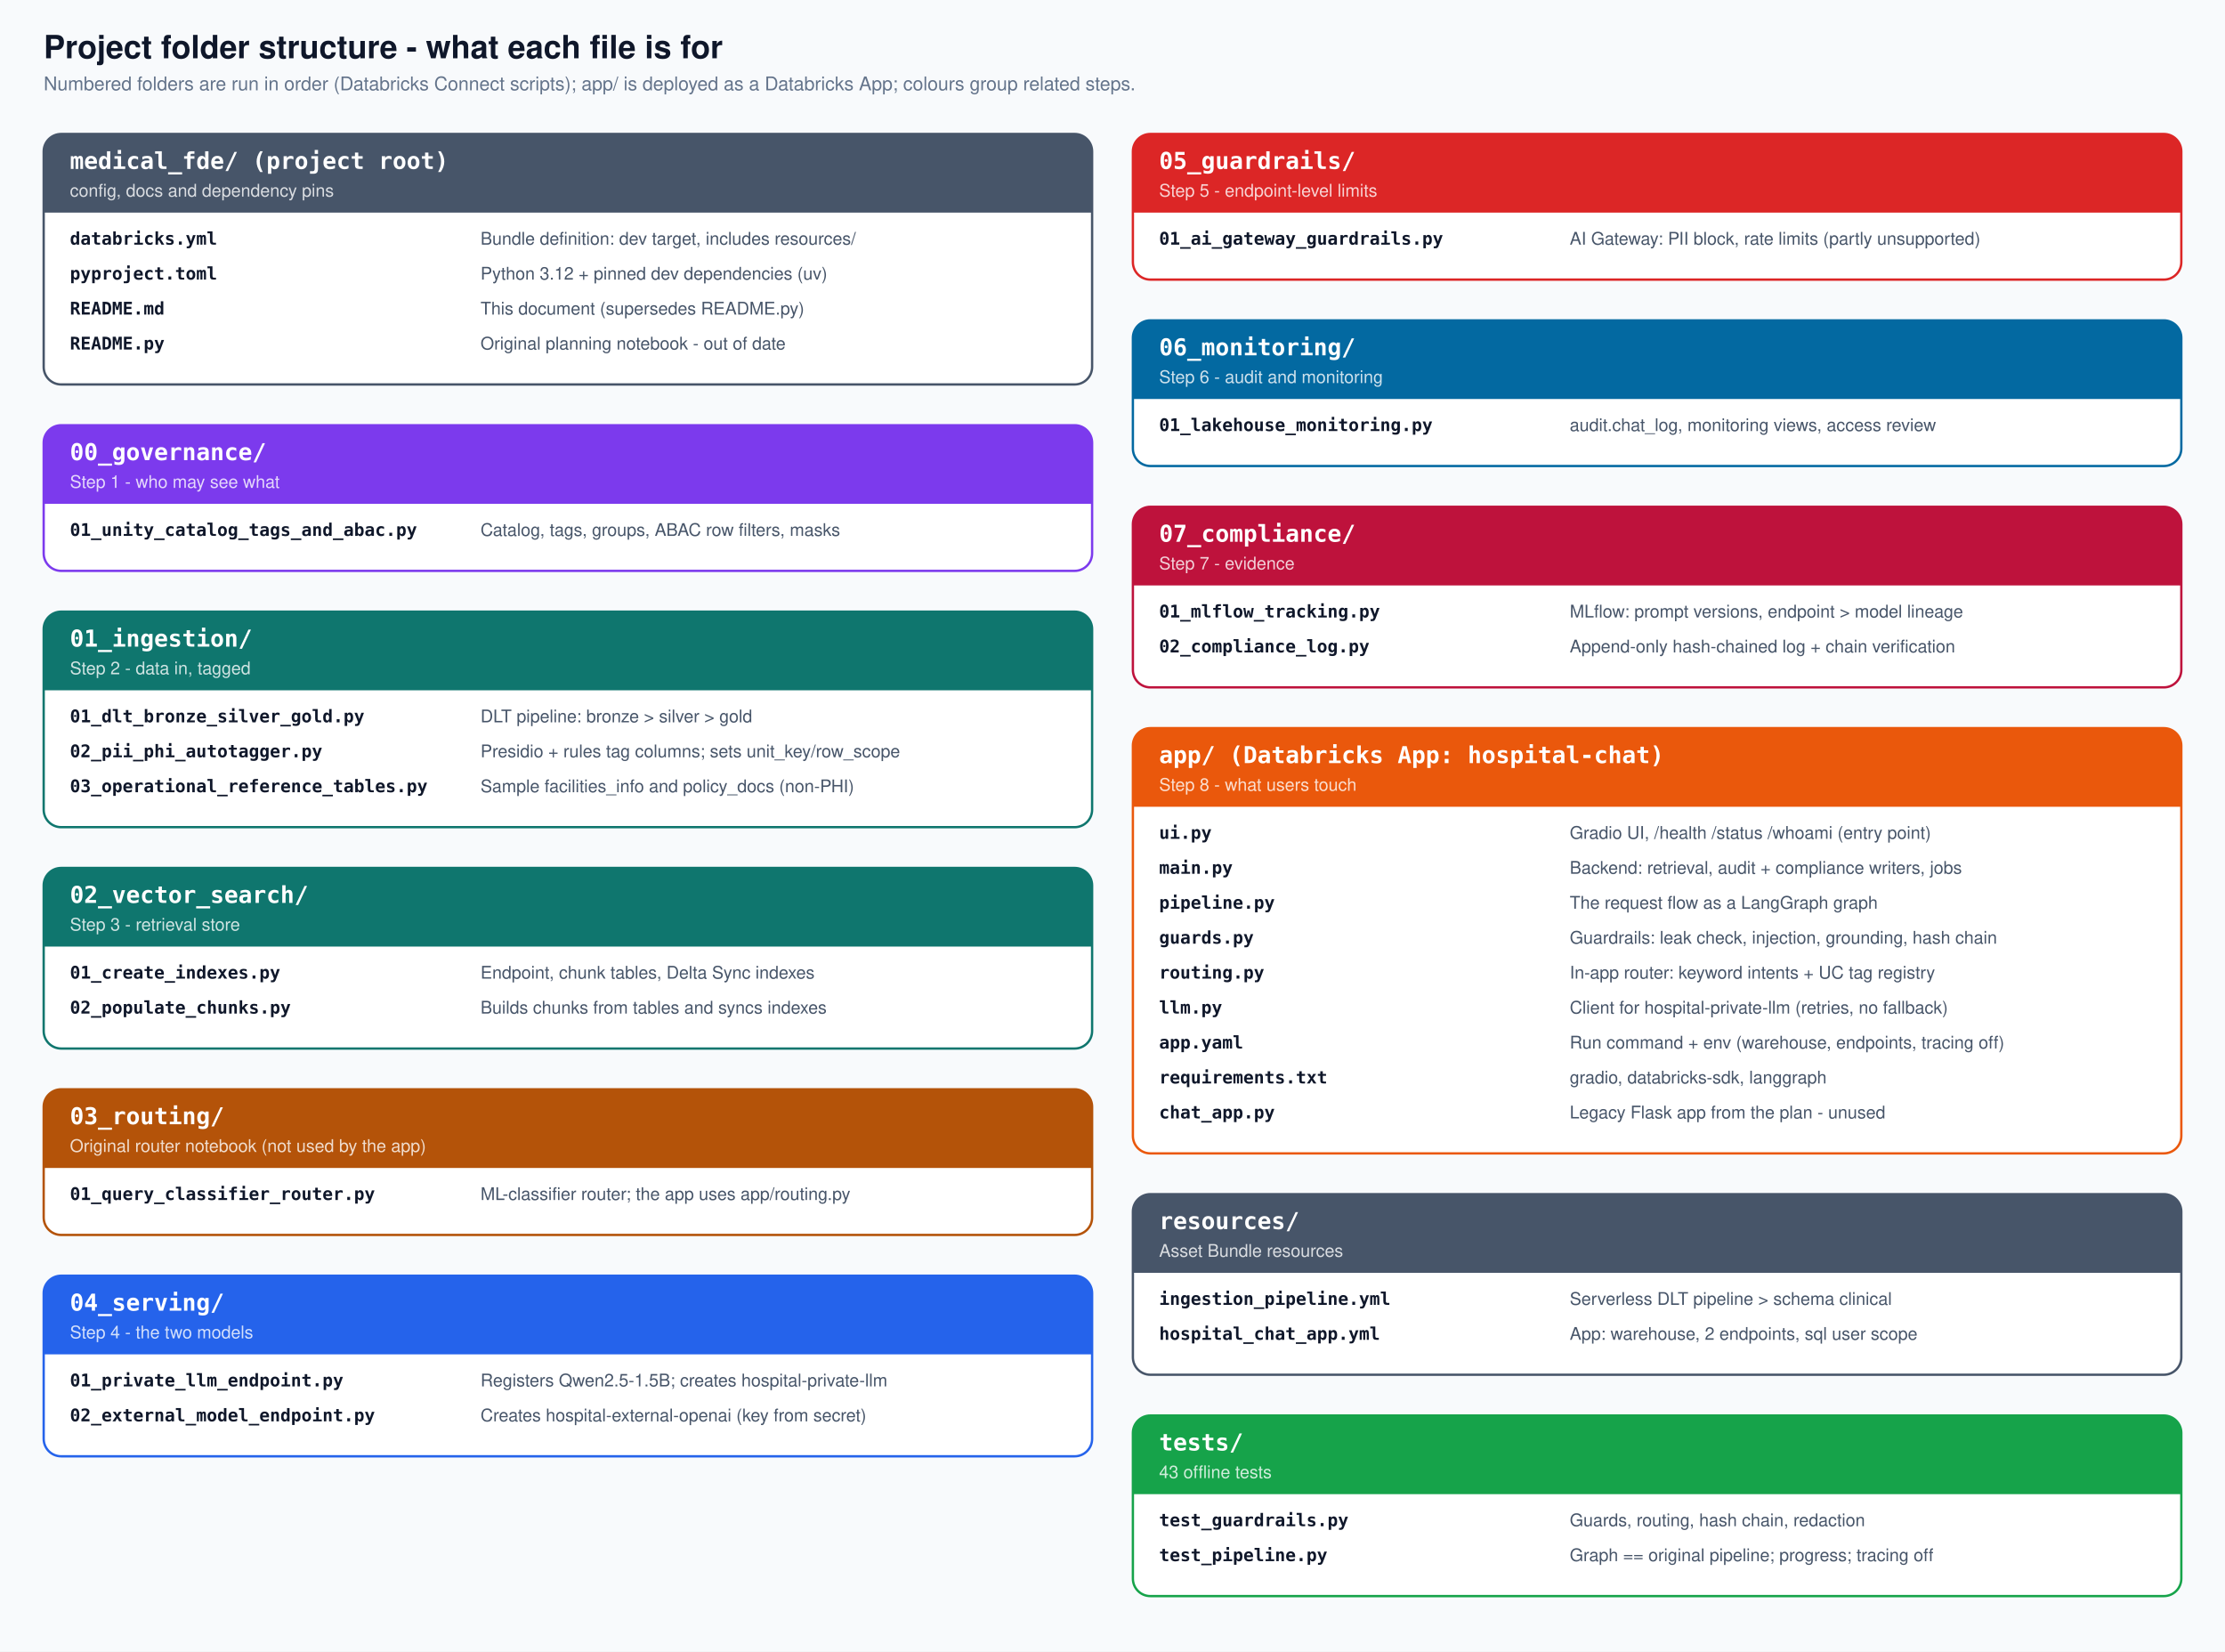
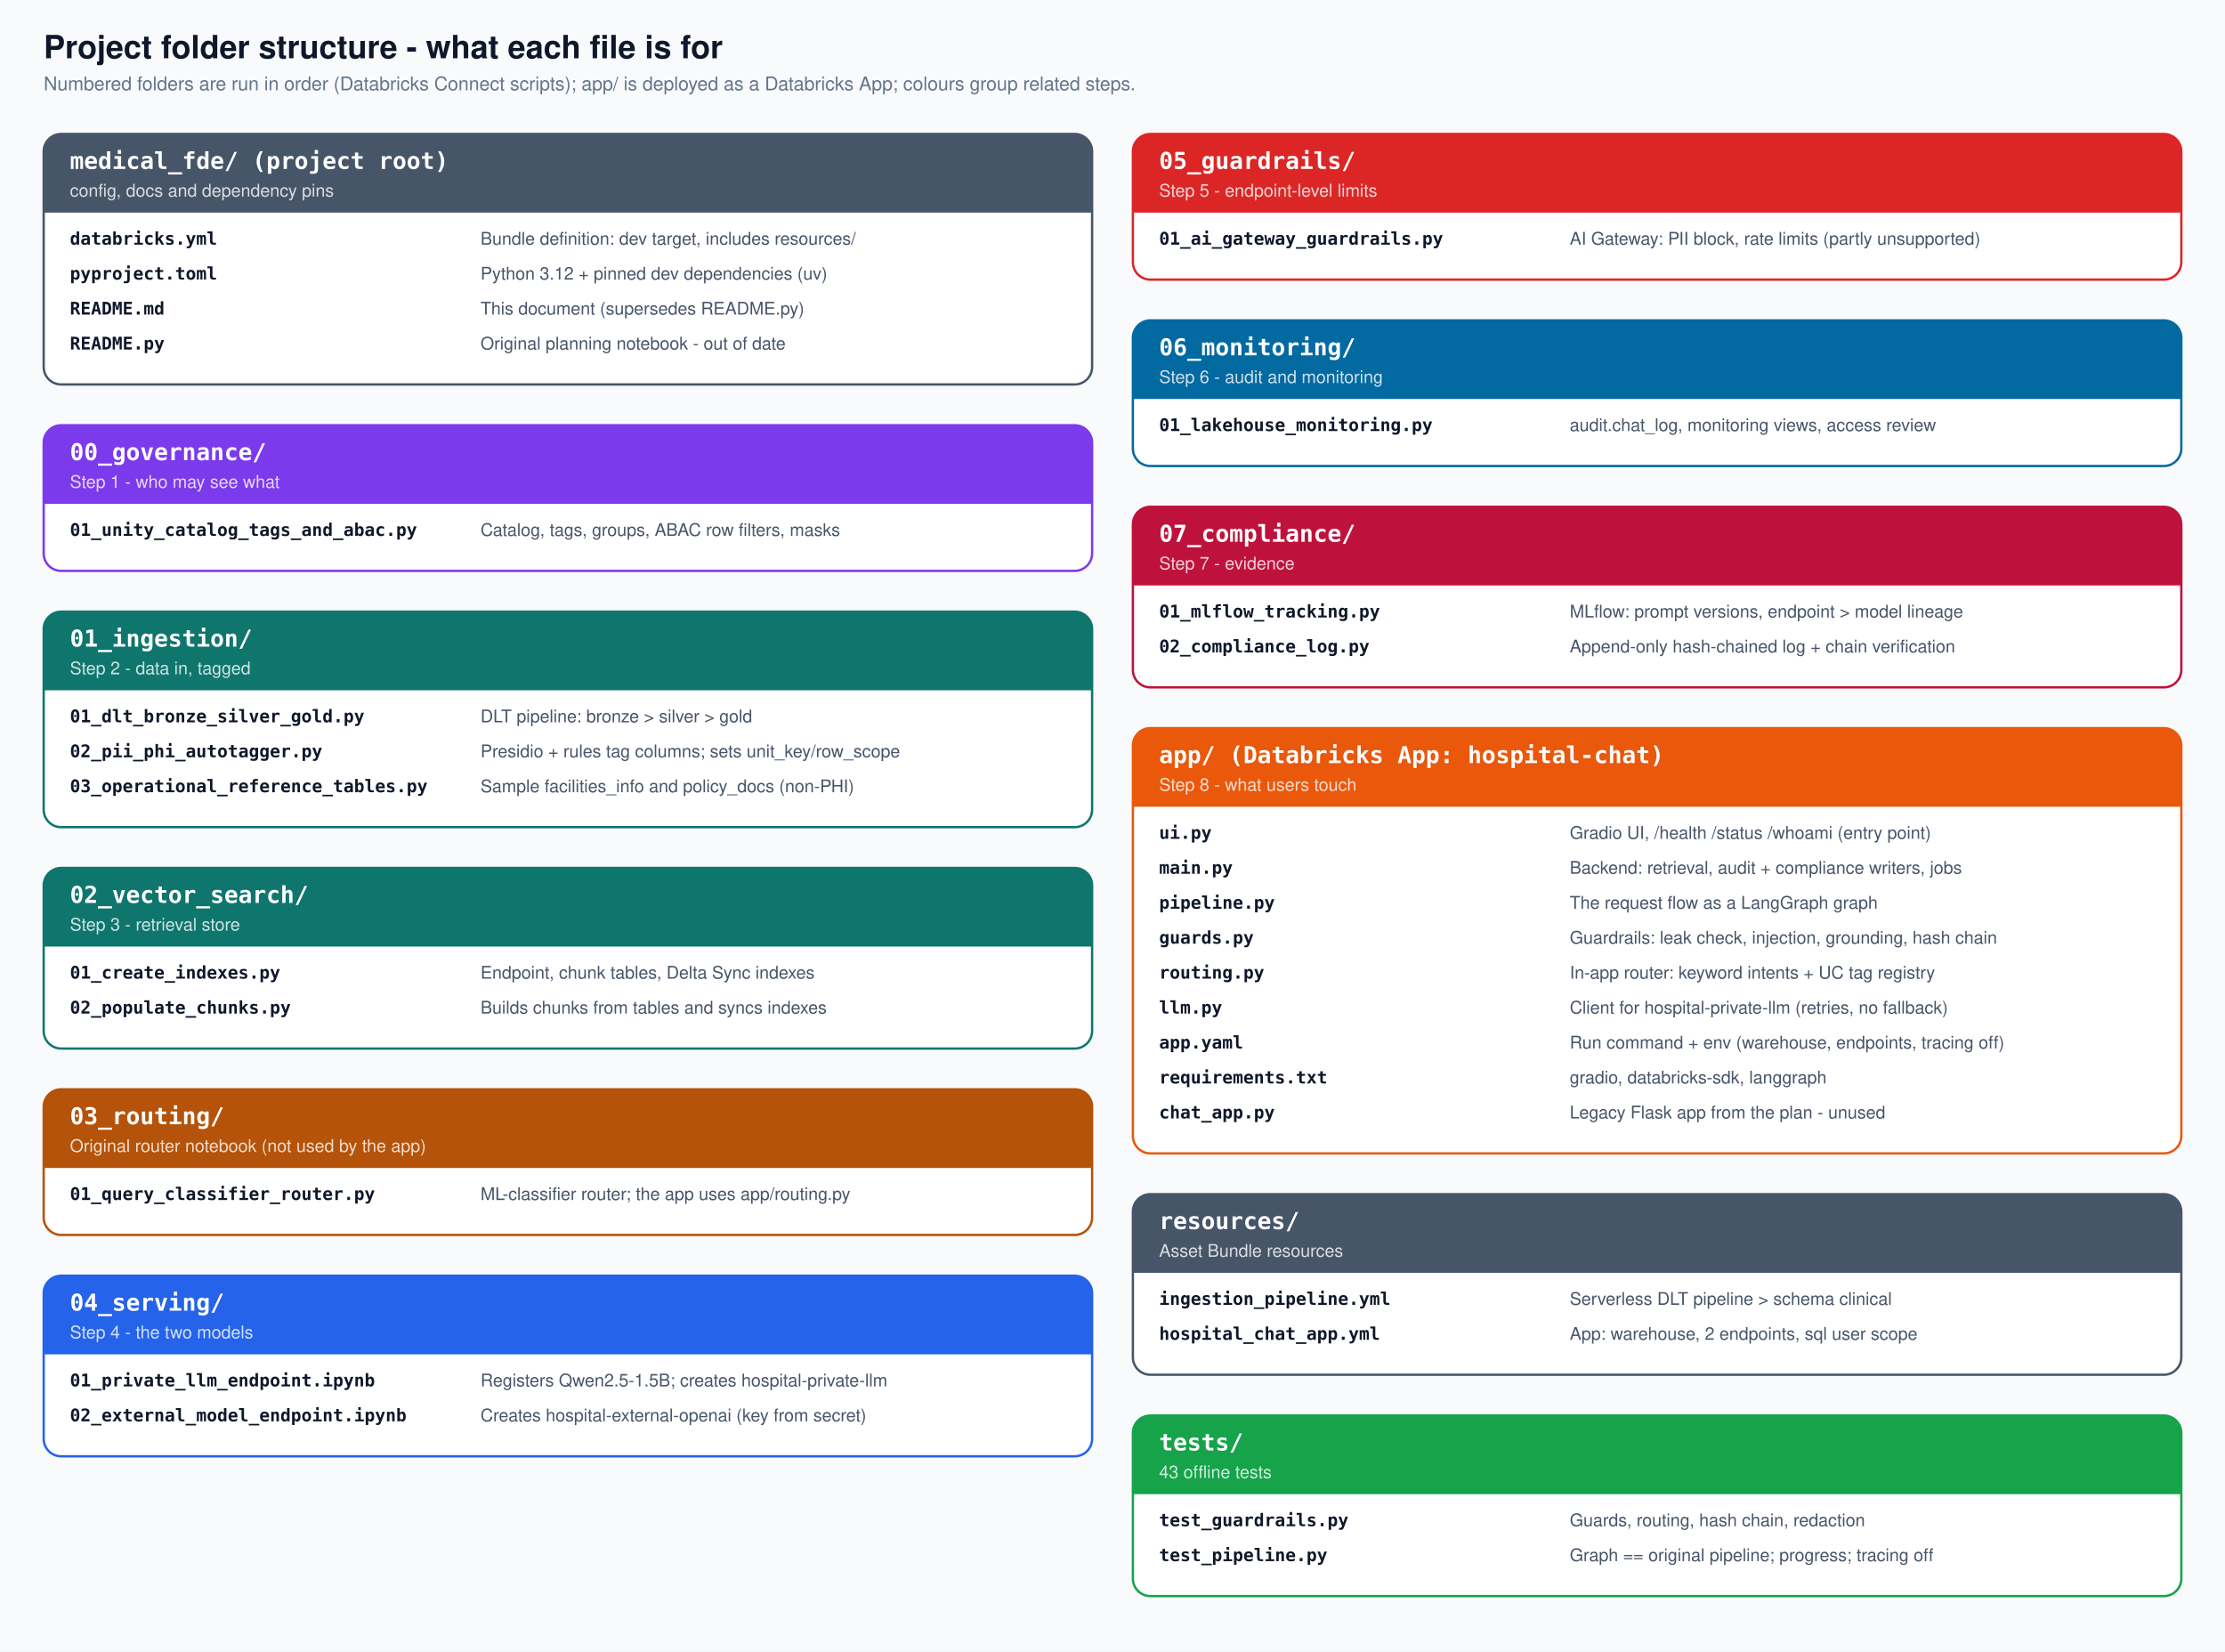
<svg xmlns="http://www.w3.org/2000/svg" viewBox="0 0 1528 1134" width="1528" height="1134" font-family="-apple-system,Segoe UI,Helvetica,Arial,sans-serif">
  <rect width="1528" height="1134" fill="#f8fafc" />
  <text x="30" y="40" font-size="22" font-weight="700" fill="#0f172a">Project folder structure - what each file is for</text>
  <text x="30" y="62" font-size="13" fill="#64748b">Numbered folders are run in order (Databricks Connect scripts); app/ is deployed as a Databricks App; colours group related steps.</text>
  <rect x="30" y="92" width="720" height="172" rx="12" fill="#ffffff" stroke="#475569" stroke-width="1.6" />
  <path d="M30 104 a12 12 0 0 1 12 -12 h696 a12 12 0 0 1 12 12 v42 h-720 z" fill="#475569" />
  <text x="48" y="116" font-size="16" font-weight="700" fill="#ffffff" font-family="ui-monospace,Menlo,Consolas,monospace">medical_fde/  (project root)</text>
  <text x="48" y="135" font-size="12" fill="#ffffffcc">config, docs and dependency pins</text>
  <text x="48" y="168" font-size="12" font-weight="600" fill="#0f172a" font-family="ui-monospace,Menlo,Consolas,monospace">databricks.yml</text>
  <text x="330" y="168" font-size="12" fill="#475569">Bundle definition: dev target, includes resources/</text>
  <text x="48" y="192" font-size="12" font-weight="600" fill="#0f172a" font-family="ui-monospace,Menlo,Consolas,monospace">pyproject.toml</text>
  <text x="330" y="192" font-size="12" fill="#475569">Python 3.12 + pinned dev dependencies (uv)</text>
  <text x="48" y="216" font-size="12" font-weight="600" fill="#0f172a" font-family="ui-monospace,Menlo,Consolas,monospace">README.md</text>
  <text x="330" y="216" font-size="12" fill="#475569">This document (supersedes README.py)</text>
  <text x="48" y="240" font-size="12" font-weight="600" fill="#0f172a" font-family="ui-monospace,Menlo,Consolas,monospace">README.py</text>
  <text x="330" y="240" font-size="12" fill="#475569">Original planning notebook - out of date</text>
  <rect x="30" y="292" width="720" height="100" rx="12" fill="#ffffff" stroke="#7c3aed" stroke-width="1.6" />
  <path d="M30 304 a12 12 0 0 1 12 -12 h696 a12 12 0 0 1 12 12 v42 h-720 z" fill="#7c3aed" />
  <text x="48" y="316" font-size="16" font-weight="700" fill="#ffffff" font-family="ui-monospace,Menlo,Consolas,monospace">00_governance/</text>
  <text x="48" y="335" font-size="12" fill="#ffffffcc">Step 1 - who may see what</text>
  <text x="48" y="368" font-size="12" font-weight="600" fill="#0f172a" font-family="ui-monospace,Menlo,Consolas,monospace">01_unity_catalog_tags_and_abac.py</text>
  <text x="330" y="368" font-size="12" fill="#475569">Catalog, tags, groups, ABAC row filters, masks</text>
  <rect x="30" y="420" width="720" height="148" rx="12" fill="#ffffff" stroke="#0f766e" stroke-width="1.6" />
  <path d="M30 432 a12 12 0 0 1 12 -12 h696 a12 12 0 0 1 12 12 v42 h-720 z" fill="#0f766e" />
  <text x="48" y="444" font-size="16" font-weight="700" fill="#ffffff" font-family="ui-monospace,Menlo,Consolas,monospace">01_ingestion/</text>
  <text x="48" y="463" font-size="12" fill="#ffffffcc">Step 2 - data in, tagged</text>
  <text x="48" y="496" font-size="12" font-weight="600" fill="#0f172a" font-family="ui-monospace,Menlo,Consolas,monospace">01_dlt_bronze_silver_gold.py</text>
  <text x="330" y="496" font-size="12" fill="#475569">DLT pipeline: bronze &gt; silver &gt; gold</text>
  <text x="48" y="520" font-size="12" font-weight="600" fill="#0f172a" font-family="ui-monospace,Menlo,Consolas,monospace">02_pii_phi_autotagger.py</text>
  <text x="330" y="520" font-size="12" fill="#475569">Presidio + rules tag columns; sets unit_key/row_scope</text>
  <text x="48" y="544" font-size="12" font-weight="600" fill="#0f172a" font-family="ui-monospace,Menlo,Consolas,monospace">03_operational_reference_tables.py</text>
  <text x="330" y="544" font-size="12" fill="#475569">Sample facilities_info and policy_docs (non-PHI)</text>
  <rect x="30" y="596" width="720" height="124" rx="12" fill="#ffffff" stroke="#0f766e" stroke-width="1.6" />
  <path d="M30 608 a12 12 0 0 1 12 -12 h696 a12 12 0 0 1 12 12 v42 h-720 z" fill="#0f766e" />
  <text x="48" y="620" font-size="16" font-weight="700" fill="#ffffff" font-family="ui-monospace,Menlo,Consolas,monospace">02_vector_search/</text>
  <text x="48" y="639" font-size="12" fill="#ffffffcc">Step 3 - retrieval store</text>
  <text x="48" y="672" font-size="12" font-weight="600" fill="#0f172a" font-family="ui-monospace,Menlo,Consolas,monospace">01_create_indexes.py</text>
  <text x="330" y="672" font-size="12" fill="#475569">Endpoint, chunk tables, Delta Sync indexes</text>
  <text x="48" y="696" font-size="12" font-weight="600" fill="#0f172a" font-family="ui-monospace,Menlo,Consolas,monospace">02_populate_chunks.py</text>
  <text x="330" y="696" font-size="12" fill="#475569">Builds chunks from tables and syncs indexes</text>
  <rect x="30" y="748" width="720" height="100" rx="12" fill="#ffffff" stroke="#b45309" stroke-width="1.6" />
  <path d="M30 760 a12 12 0 0 1 12 -12 h696 a12 12 0 0 1 12 12 v42 h-720 z" fill="#b45309" />
  <text x="48" y="772" font-size="16" font-weight="700" fill="#ffffff" font-family="ui-monospace,Menlo,Consolas,monospace">03_routing/</text>
  <text x="48" y="791" font-size="12" fill="#ffffffcc">Original router notebook (not used by the app)</text>
  <text x="48" y="824" font-size="12" font-weight="600" fill="#0f172a" font-family="ui-monospace,Menlo,Consolas,monospace">01_query_classifier_router.py</text>
  <text x="330" y="824" font-size="12" fill="#475569">ML-classifier router; the app uses app/routing.py</text>
  <rect x="30" y="876" width="720" height="124" rx="12" fill="#ffffff" stroke="#2563eb" stroke-width="1.6" />
  <path d="M30 888 a12 12 0 0 1 12 -12 h696 a12 12 0 0 1 12 12 v42 h-720 z" fill="#2563eb" />
  <text x="48" y="900" font-size="16" font-weight="700" fill="#ffffff" font-family="ui-monospace,Menlo,Consolas,monospace">04_serving/</text>
  <text x="48" y="919" font-size="12" fill="#ffffffcc">Step 4 - the two models</text>
-   <text x="48" y="952" font-size="12" font-weight="600" fill="#0f172a" font-family="ui-monospace,Menlo,Consolas,monospace">01_private_llm_endpoint.py</text>
+   <text x="48" y="952" font-size="12" font-weight="600" fill="#0f172a" font-family="ui-monospace,Menlo,Consolas,monospace">01_private_llm_endpoint.ipynb</text>
  <text x="330" y="952" font-size="12" fill="#475569">Registers Qwen2.5-1.5B; creates hospital-private-llm</text>
-   <text x="48" y="976" font-size="12" font-weight="600" fill="#0f172a" font-family="ui-monospace,Menlo,Consolas,monospace">02_external_model_endpoint.py</text>
+   <text x="48" y="976" font-size="12" font-weight="600" fill="#0f172a" font-family="ui-monospace,Menlo,Consolas,monospace">02_external_model_endpoint.ipynb</text>
  <text x="330" y="976" font-size="12" fill="#475569">Creates hospital-external-openai (key from secret)</text>
  <rect x="778" y="92" width="720" height="100" rx="12" fill="#ffffff" stroke="#dc2626" stroke-width="1.6" />
  <path d="M778 104 a12 12 0 0 1 12 -12 h696 a12 12 0 0 1 12 12 v42 h-720 z" fill="#dc2626" />
  <text x="796" y="116" font-size="16" font-weight="700" fill="#ffffff" font-family="ui-monospace,Menlo,Consolas,monospace">05_guardrails/</text>
  <text x="796" y="135" font-size="12" fill="#ffffffcc">Step 5 - endpoint-level limits</text>
  <text x="796" y="168" font-size="12" font-weight="600" fill="#0f172a" font-family="ui-monospace,Menlo,Consolas,monospace">01_ai_gateway_guardrails.py</text>
  <text x="1078" y="168" font-size="12" fill="#475569">AI Gateway: PII block, rate limits (partly unsupported)</text>
  <rect x="778" y="220" width="720" height="100" rx="12" fill="#ffffff" stroke="#0369a1" stroke-width="1.6" />
  <path d="M778 232 a12 12 0 0 1 12 -12 h696 a12 12 0 0 1 12 12 v42 h-720 z" fill="#0369a1" />
  <text x="796" y="244" font-size="16" font-weight="700" fill="#ffffff" font-family="ui-monospace,Menlo,Consolas,monospace">06_monitoring/</text>
  <text x="796" y="263" font-size="12" fill="#ffffffcc">Step 6 - audit and monitoring</text>
  <text x="796" y="296" font-size="12" font-weight="600" fill="#0f172a" font-family="ui-monospace,Menlo,Consolas,monospace">01_lakehouse_monitoring.py</text>
  <text x="1078" y="296" font-size="12" fill="#475569">audit.chat_log, monitoring views, access review</text>
  <rect x="778" y="348" width="720" height="124" rx="12" fill="#ffffff" stroke="#be123c" stroke-width="1.6" />
  <path d="M778 360 a12 12 0 0 1 12 -12 h696 a12 12 0 0 1 12 12 v42 h-720 z" fill="#be123c" />
  <text x="796" y="372" font-size="16" font-weight="700" fill="#ffffff" font-family="ui-monospace,Menlo,Consolas,monospace">07_compliance/</text>
  <text x="796" y="391" font-size="12" fill="#ffffffcc">Step 7 - evidence</text>
  <text x="796" y="424" font-size="12" font-weight="600" fill="#0f172a" font-family="ui-monospace,Menlo,Consolas,monospace">01_mlflow_tracking.py</text>
  <text x="1078" y="424" font-size="12" fill="#475569">MLflow: prompt versions, endpoint &gt; model lineage</text>
  <text x="796" y="448" font-size="12" font-weight="600" fill="#0f172a" font-family="ui-monospace,Menlo,Consolas,monospace">02_compliance_log.py</text>
  <text x="1078" y="448" font-size="12" fill="#475569">Append-only hash-chained log + chain verification</text>
  <rect x="778" y="500" width="720" height="292" rx="12" fill="#ffffff" stroke="#ea580c" stroke-width="1.6" />
  <path d="M778 512 a12 12 0 0 1 12 -12 h696 a12 12 0 0 1 12 12 v42 h-720 z" fill="#ea580c" />
  <text x="796" y="524" font-size="16" font-weight="700" fill="#ffffff" font-family="ui-monospace,Menlo,Consolas,monospace">app/  (Databricks App: hospital-chat)</text>
  <text x="796" y="543" font-size="12" fill="#ffffffcc">Step 8 - what users touch</text>
  <text x="796" y="576" font-size="12" font-weight="600" fill="#0f172a" font-family="ui-monospace,Menlo,Consolas,monospace">ui.py</text>
  <text x="1078" y="576" font-size="12" fill="#475569">Gradio UI, /health /status /whoami (entry point)</text>
  <text x="796" y="600" font-size="12" font-weight="600" fill="#0f172a" font-family="ui-monospace,Menlo,Consolas,monospace">main.py</text>
  <text x="1078" y="600" font-size="12" fill="#475569">Backend: retrieval, audit + compliance writers, jobs</text>
  <text x="796" y="624" font-size="12" font-weight="600" fill="#0f172a" font-family="ui-monospace,Menlo,Consolas,monospace">pipeline.py</text>
  <text x="1078" y="624" font-size="12" fill="#475569">The request flow as a LangGraph graph</text>
  <text x="796" y="648" font-size="12" font-weight="600" fill="#0f172a" font-family="ui-monospace,Menlo,Consolas,monospace">guards.py</text>
  <text x="1078" y="648" font-size="12" fill="#475569">Guardrails: leak check, injection, grounding, hash chain</text>
  <text x="796" y="672" font-size="12" font-weight="600" fill="#0f172a" font-family="ui-monospace,Menlo,Consolas,monospace">routing.py</text>
  <text x="1078" y="672" font-size="12" fill="#475569">In-app router: keyword intents + UC tag registry</text>
  <text x="796" y="696" font-size="12" font-weight="600" fill="#0f172a" font-family="ui-monospace,Menlo,Consolas,monospace">llm.py</text>
  <text x="1078" y="696" font-size="12" fill="#475569">Client for hospital-private-llm (retries, no fallback)</text>
  <text x="796" y="720" font-size="12" font-weight="600" fill="#0f172a" font-family="ui-monospace,Menlo,Consolas,monospace">app.yaml</text>
  <text x="1078" y="720" font-size="12" fill="#475569">Run command + env (warehouse, endpoints, tracing off)</text>
  <text x="796" y="744" font-size="12" font-weight="600" fill="#0f172a" font-family="ui-monospace,Menlo,Consolas,monospace">requirements.txt</text>
  <text x="1078" y="744" font-size="12" fill="#475569">gradio, databricks-sdk, langgraph</text>
  <text x="796" y="768" font-size="12" font-weight="600" fill="#0f172a" font-family="ui-monospace,Menlo,Consolas,monospace">chat_app.py</text>
  <text x="1078" y="768" font-size="12" fill="#475569">Legacy Flask app from the plan - unused</text>
  <rect x="778" y="820" width="720" height="124" rx="12" fill="#ffffff" stroke="#475569" stroke-width="1.6" />
  <path d="M778 832 a12 12 0 0 1 12 -12 h696 a12 12 0 0 1 12 12 v42 h-720 z" fill="#475569" />
  <text x="796" y="844" font-size="16" font-weight="700" fill="#ffffff" font-family="ui-monospace,Menlo,Consolas,monospace">resources/</text>
  <text x="796" y="863" font-size="12" fill="#ffffffcc">Asset Bundle resources</text>
  <text x="796" y="896" font-size="12" font-weight="600" fill="#0f172a" font-family="ui-monospace,Menlo,Consolas,monospace">ingestion_pipeline.yml</text>
  <text x="1078" y="896" font-size="12" fill="#475569">Serverless DLT pipeline &gt; schema clinical</text>
  <text x="796" y="920" font-size="12" font-weight="600" fill="#0f172a" font-family="ui-monospace,Menlo,Consolas,monospace">hospital_chat_app.yml</text>
  <text x="1078" y="920" font-size="12" fill="#475569">App: warehouse, 2 endpoints, sql user scope</text>
  <rect x="778" y="972" width="720" height="124" rx="12" fill="#ffffff" stroke="#16a34a" stroke-width="1.6" />
  <path d="M778 984 a12 12 0 0 1 12 -12 h696 a12 12 0 0 1 12 12 v42 h-720 z" fill="#16a34a" />
  <text x="796" y="996" font-size="16" font-weight="700" fill="#ffffff" font-family="ui-monospace,Menlo,Consolas,monospace">tests/</text>
  <text x="796" y="1015" font-size="12" fill="#ffffffcc">43 offline tests</text>
  <text x="796" y="1048" font-size="12" font-weight="600" fill="#0f172a" font-family="ui-monospace,Menlo,Consolas,monospace">test_guardrails.py</text>
  <text x="1078" y="1048" font-size="12" fill="#475569">Guards, routing, hash chain, redaction</text>
  <text x="796" y="1072" font-size="12" font-weight="600" fill="#0f172a" font-family="ui-monospace,Menlo,Consolas,monospace">test_pipeline.py</text>
  <text x="1078" y="1072" font-size="12" fill="#475569">Graph == original pipeline; progress; tracing off</text>
</svg>
